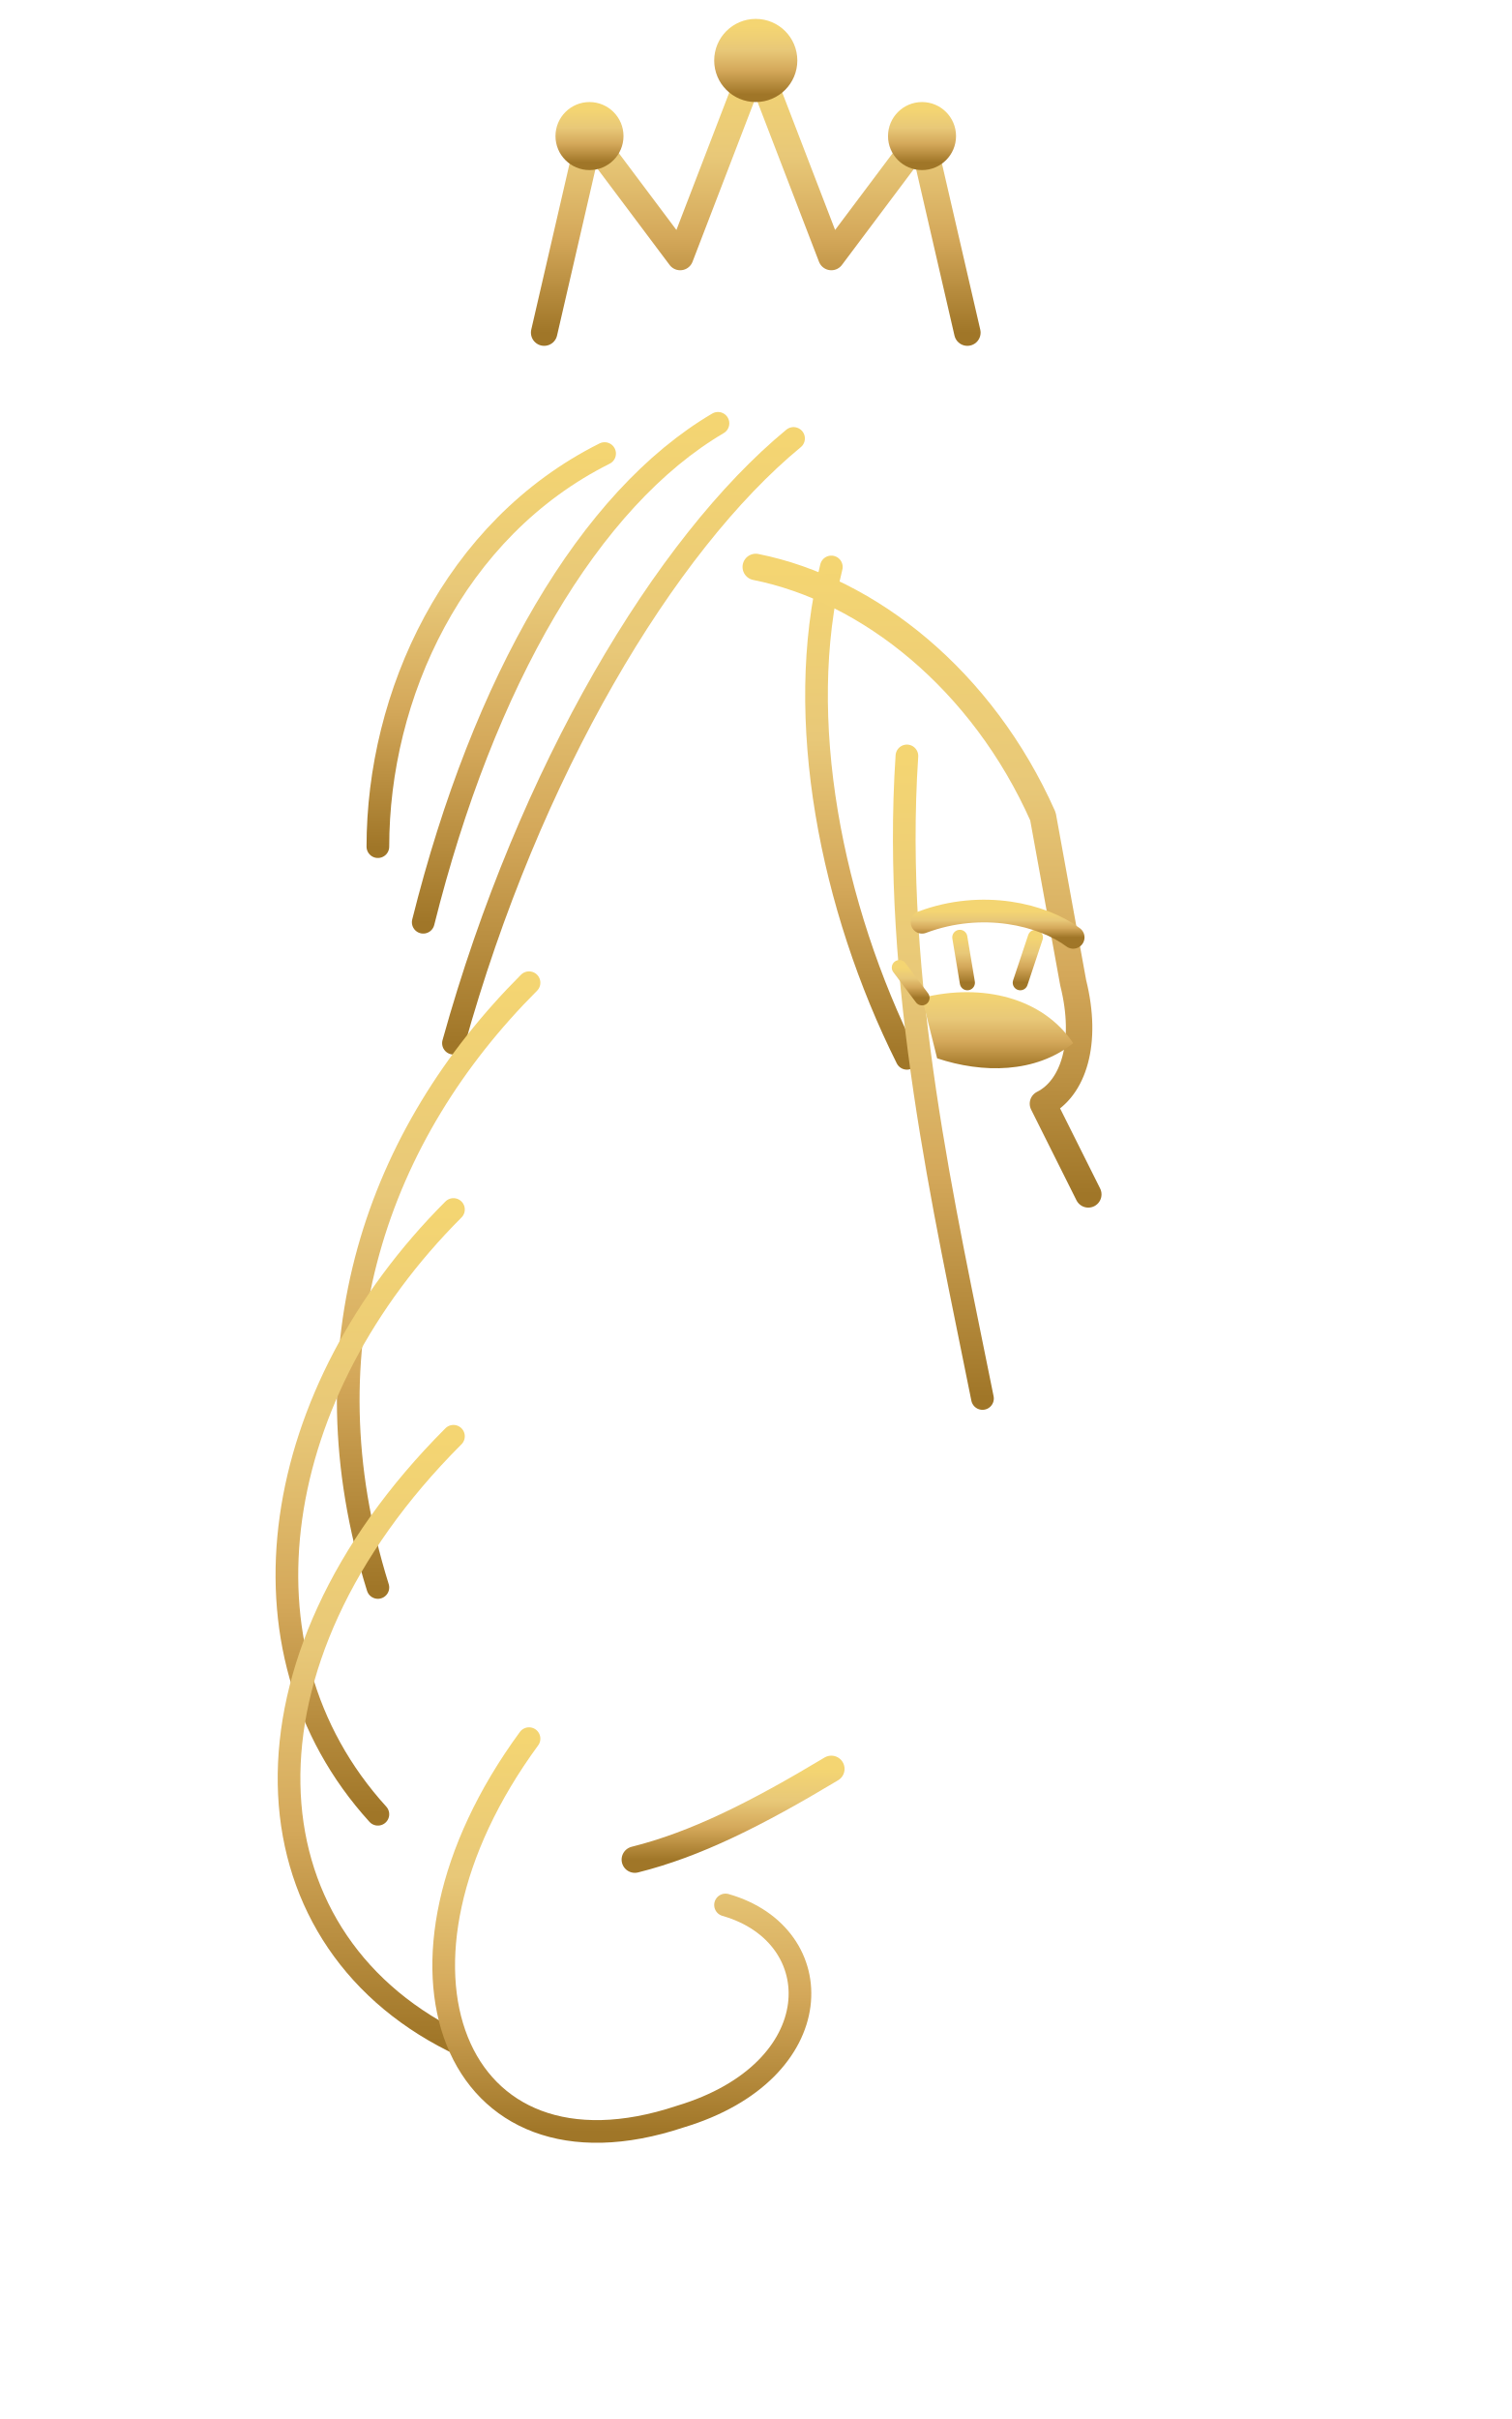
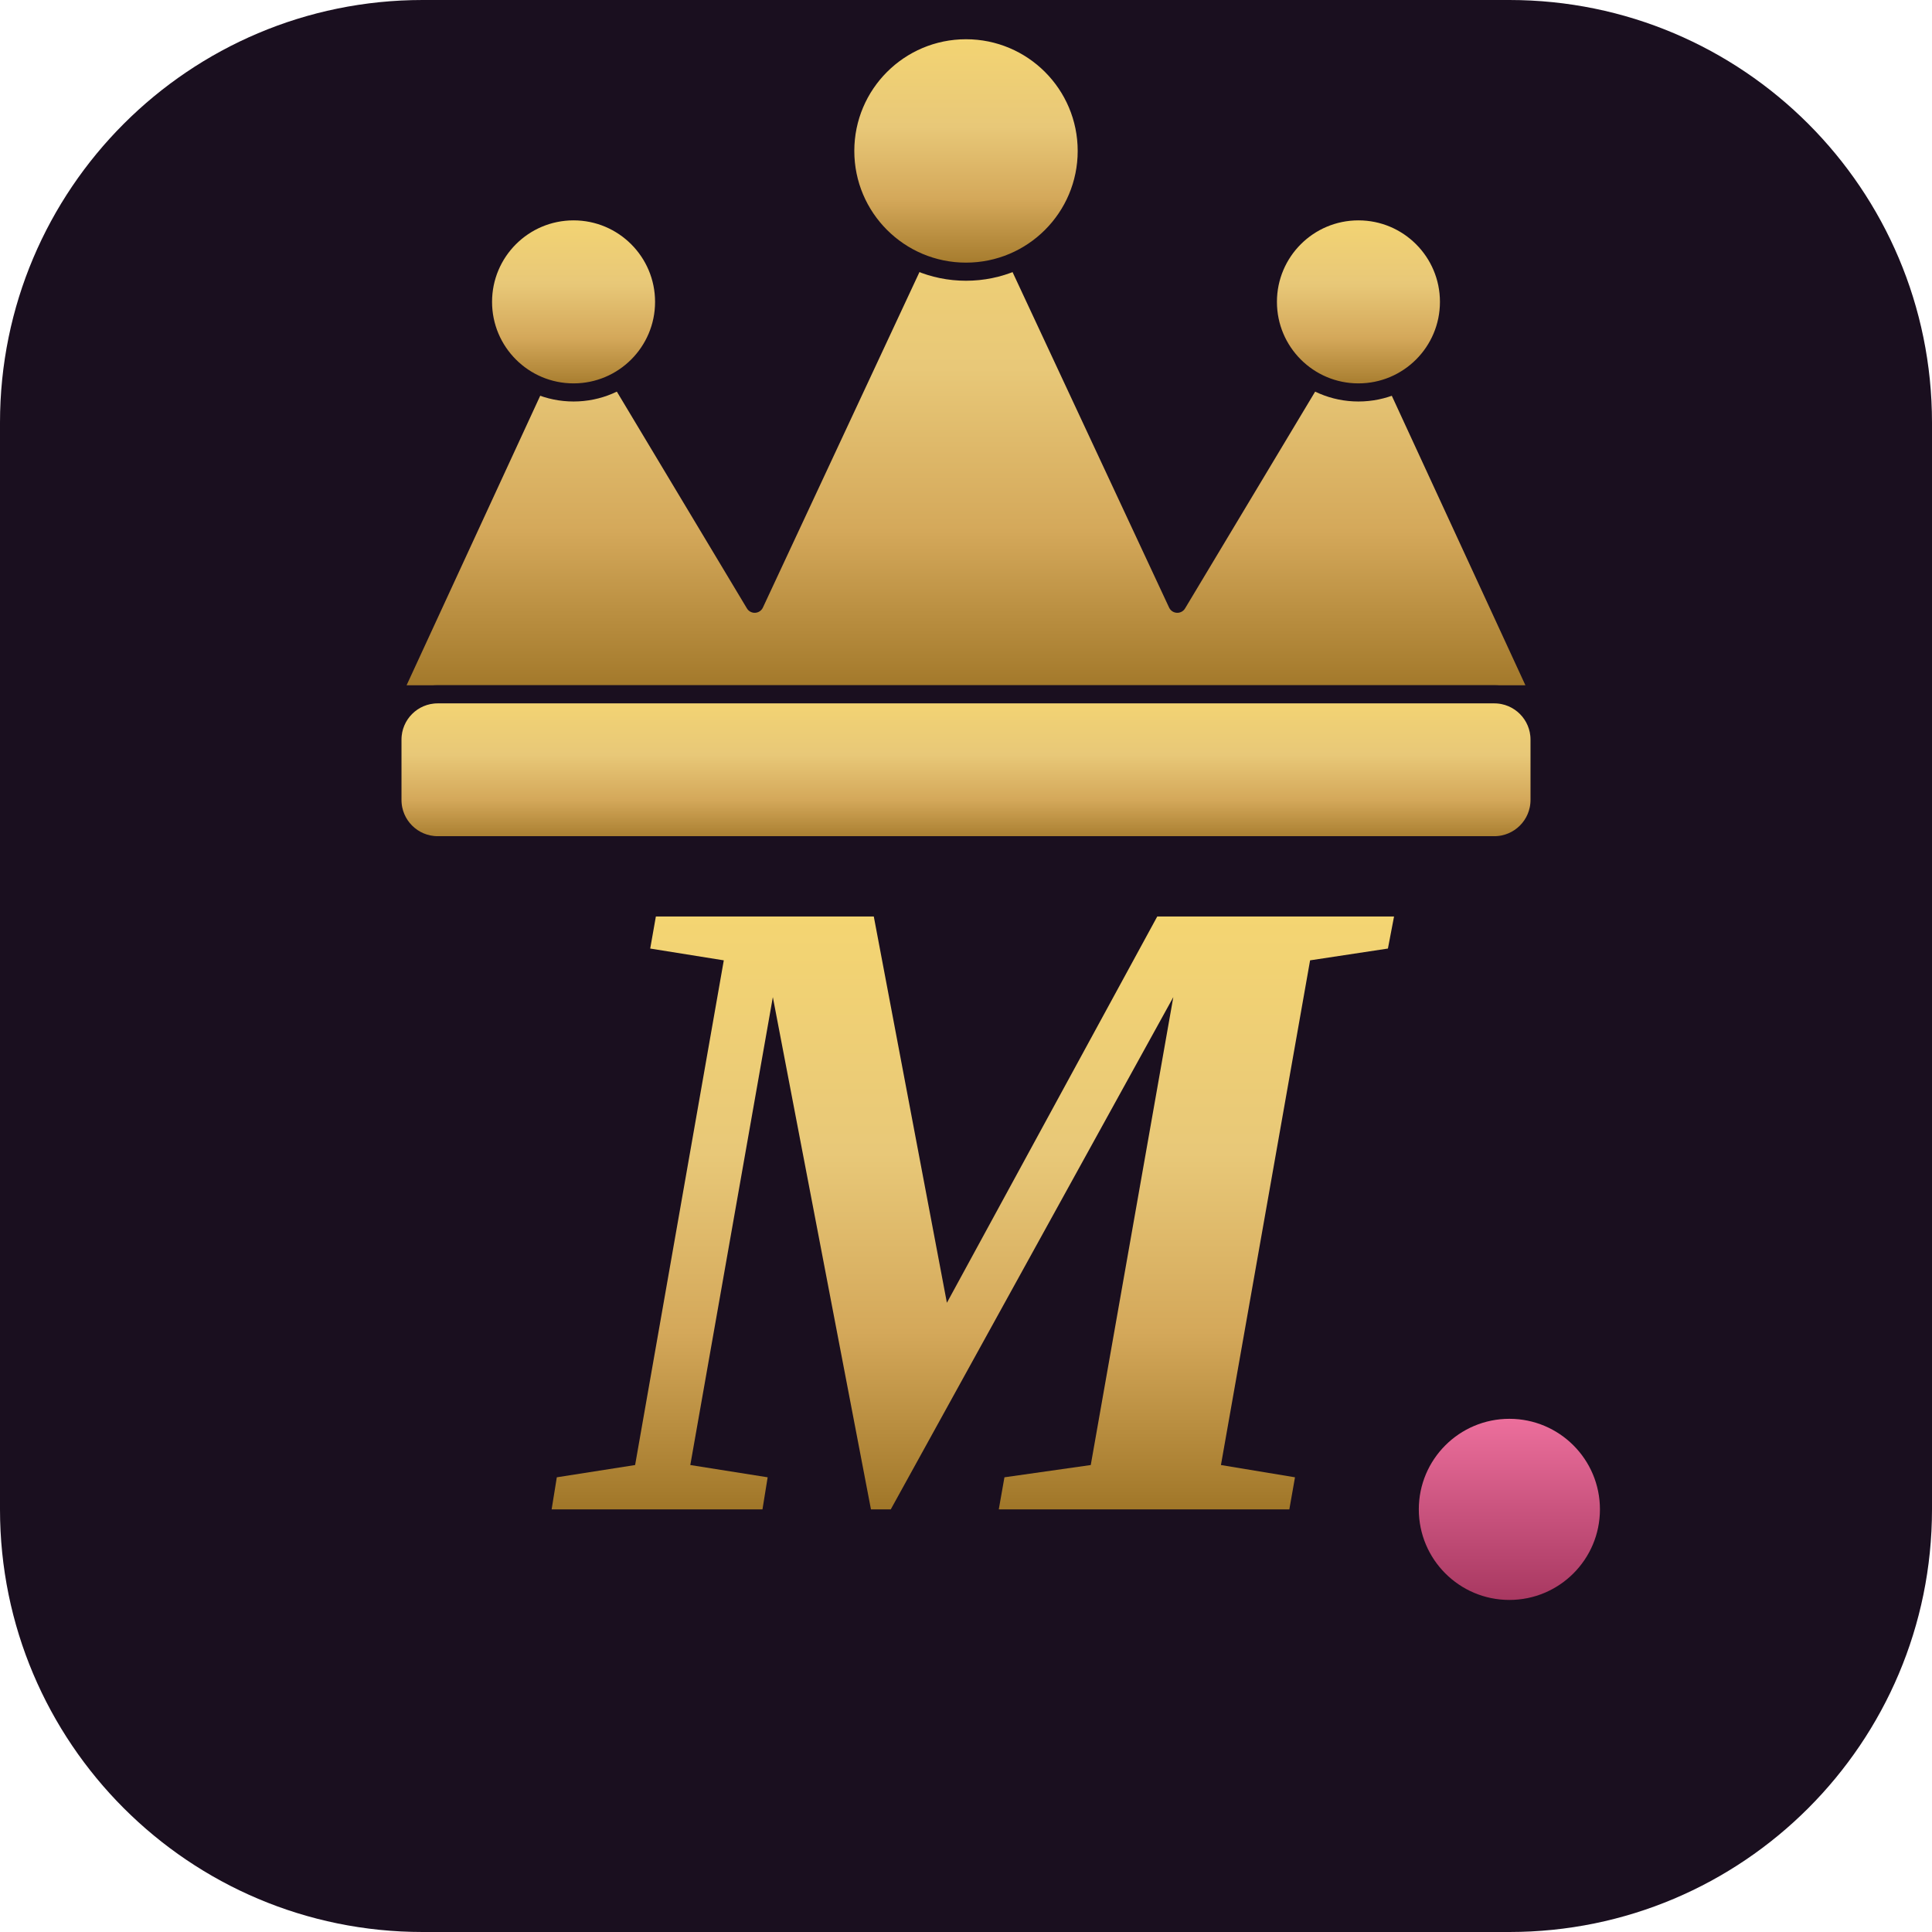
- <svg xmlns="http://www.w3.org/2000/svg" viewBox="0 0 200 320">
+ <svg xmlns="http://www.w3.org/2000/svg" viewBox="0 0 64 64">
  <defs>
    <linearGradient id="gold" x1="50%" y1="0%" x2="50%" y2="100%">
      <stop offset="0%" stop-color="#f4d572" />
-       <stop offset="35%" stop-color="#e8c878" />
-       <stop offset="65%" stop-color="#d4a85a" />
+       <stop offset="40%" stop-color="#e8c878" />
+       <stop offset="70%" stop-color="#d4a85a" />
      <stop offset="100%" stop-color="#a07628" />
    </linearGradient>
+     <linearGradient id="pink" x1="0%" y1="0%" x2="0%" y2="100%">
+       <stop offset="0%" stop-color="#ec6f9c" />
+       <stop offset="100%" stop-color="#a83861" />
+     </linearGradient>
  </defs>
-   <g transform="translate(100 20)" stroke="url(#gold)" stroke-width="3.5" stroke-linejoin="round" stroke-linecap="round" fill="none">
-     <path d="M -28 24 L -22 -2 L -10 14 L 0 -12 L 10 14 L 22 -2 L 28 24" />
-     <path d="M -28 24 L 28 24" stroke-width="5" />
-     <circle cx="-22" cy="-2" r="3.5" fill="url(#gold)" stroke-width="2" />
-     <circle cx="0" cy="-12" r="4.5" fill="url(#gold)" stroke-width="2" />
-     <circle cx="22" cy="-2" r="3.5" fill="url(#gold)" stroke-width="2" />
+   <rect width="64" height="64" rx="14" fill="#1a0f1f" />
+   <g transform="translate(32 14)" fill="url(#gold)" stroke="#1a0f1f" stroke-width="0.6">
+     <path d="M -19 9 L -13 -4 L -7 6 L 0 -9 L 7 6 L 13 -4 L 19 9 Z" stroke-linejoin="round" />
+     <rect x="-19" y="9" width="38" height="5" rx="1.5" />
+     <circle cx="-13" cy="-4" r="3" />
+     <circle cx="0" cy="-9" r="4" />
+     <circle cx="13" cy="-4" r="3" />
  </g>
-   <g fill="none" stroke="url(#gold)" stroke-width="3" stroke-linecap="round" stroke-linejoin="round">
-     <path d="M 80 60 C 60 70, 50 92, 50 112" />
-     <path d="M 95 56 C 78 66, 64 90, 56 122" />
-     <path d="M 105 58 C 88 72, 70 102, 60 138" />
-     <path d="M 70 130 C 50 150, 40 178, 50 210" />
-     <path d="M 60 160 C 36 184, 30 218, 50 240" />
-     <path d="M 60 190 C 30 220, 32 256, 60 270" />
-     <path d="M 70 230 C 48 260, 60 290, 90 280 C 110 274, 110 256, 96 252" />
-     <path d="M 110 75 C 105 95, 110 120, 120 140" />
-     <path d="M 120 100 C 118 130, 125 160, 130 185" />
-   </g>
-   <g fill="none" stroke="url(#gold)" stroke-width="3.5" stroke-linecap="round" stroke-linejoin="round">
-     <path d="M 100 75              C 115 78, 130 90, 138 108              L 142 130              C 144 138, 142 144, 138 146              L 144 158                   /* nose tip */              C 146 162, 144 166, 138 168              L 140 174                   /* nostril */              C 142 180, 138 182, 132 180              L 134 188                   /* upper lip */              C 138 190, 138 194, 132 194              L 134 200                   /* lower lip */              C 138 202, 138 208, 132 210              L 128 220                   /* chin notch */              C 126 226, 118 232, 110 234" />
-     <path d="M 110 234 C 100 240, 92 244, 84 246" />
-   </g>
-   <g fill="url(#gold)">
-     <path d="M 122 132 C 130 130, 138 132, 142 138 C 137 142, 130 142, 124 140 Z" />
-   </g>
-   <g stroke="url(#gold)" stroke-width="2" stroke-linecap="round" fill="none">
-     <path d="M 122 132 L 119 128" />
-     <path d="M 128 130 L 127 124" />
-     <path d="M 135 130 L 137 124" />
-   </g>
-   <path d="M 122 122 C 130 119, 138 121, 142 124" stroke="url(#gold)" stroke-width="3" stroke-linecap="round" fill="none" />
+   <text x="32" y="50" text-anchor="middle" font-family="Georgia, 'Times New Roman', serif" font-size="30" font-weight="900" font-style="italic" fill="url(#gold)" stroke="#1a0f1f" stroke-width="0.8" paint-order="stroke">M</text>
+   <circle cx="50" cy="50" r="3" fill="url(#pink)" />
</svg>
